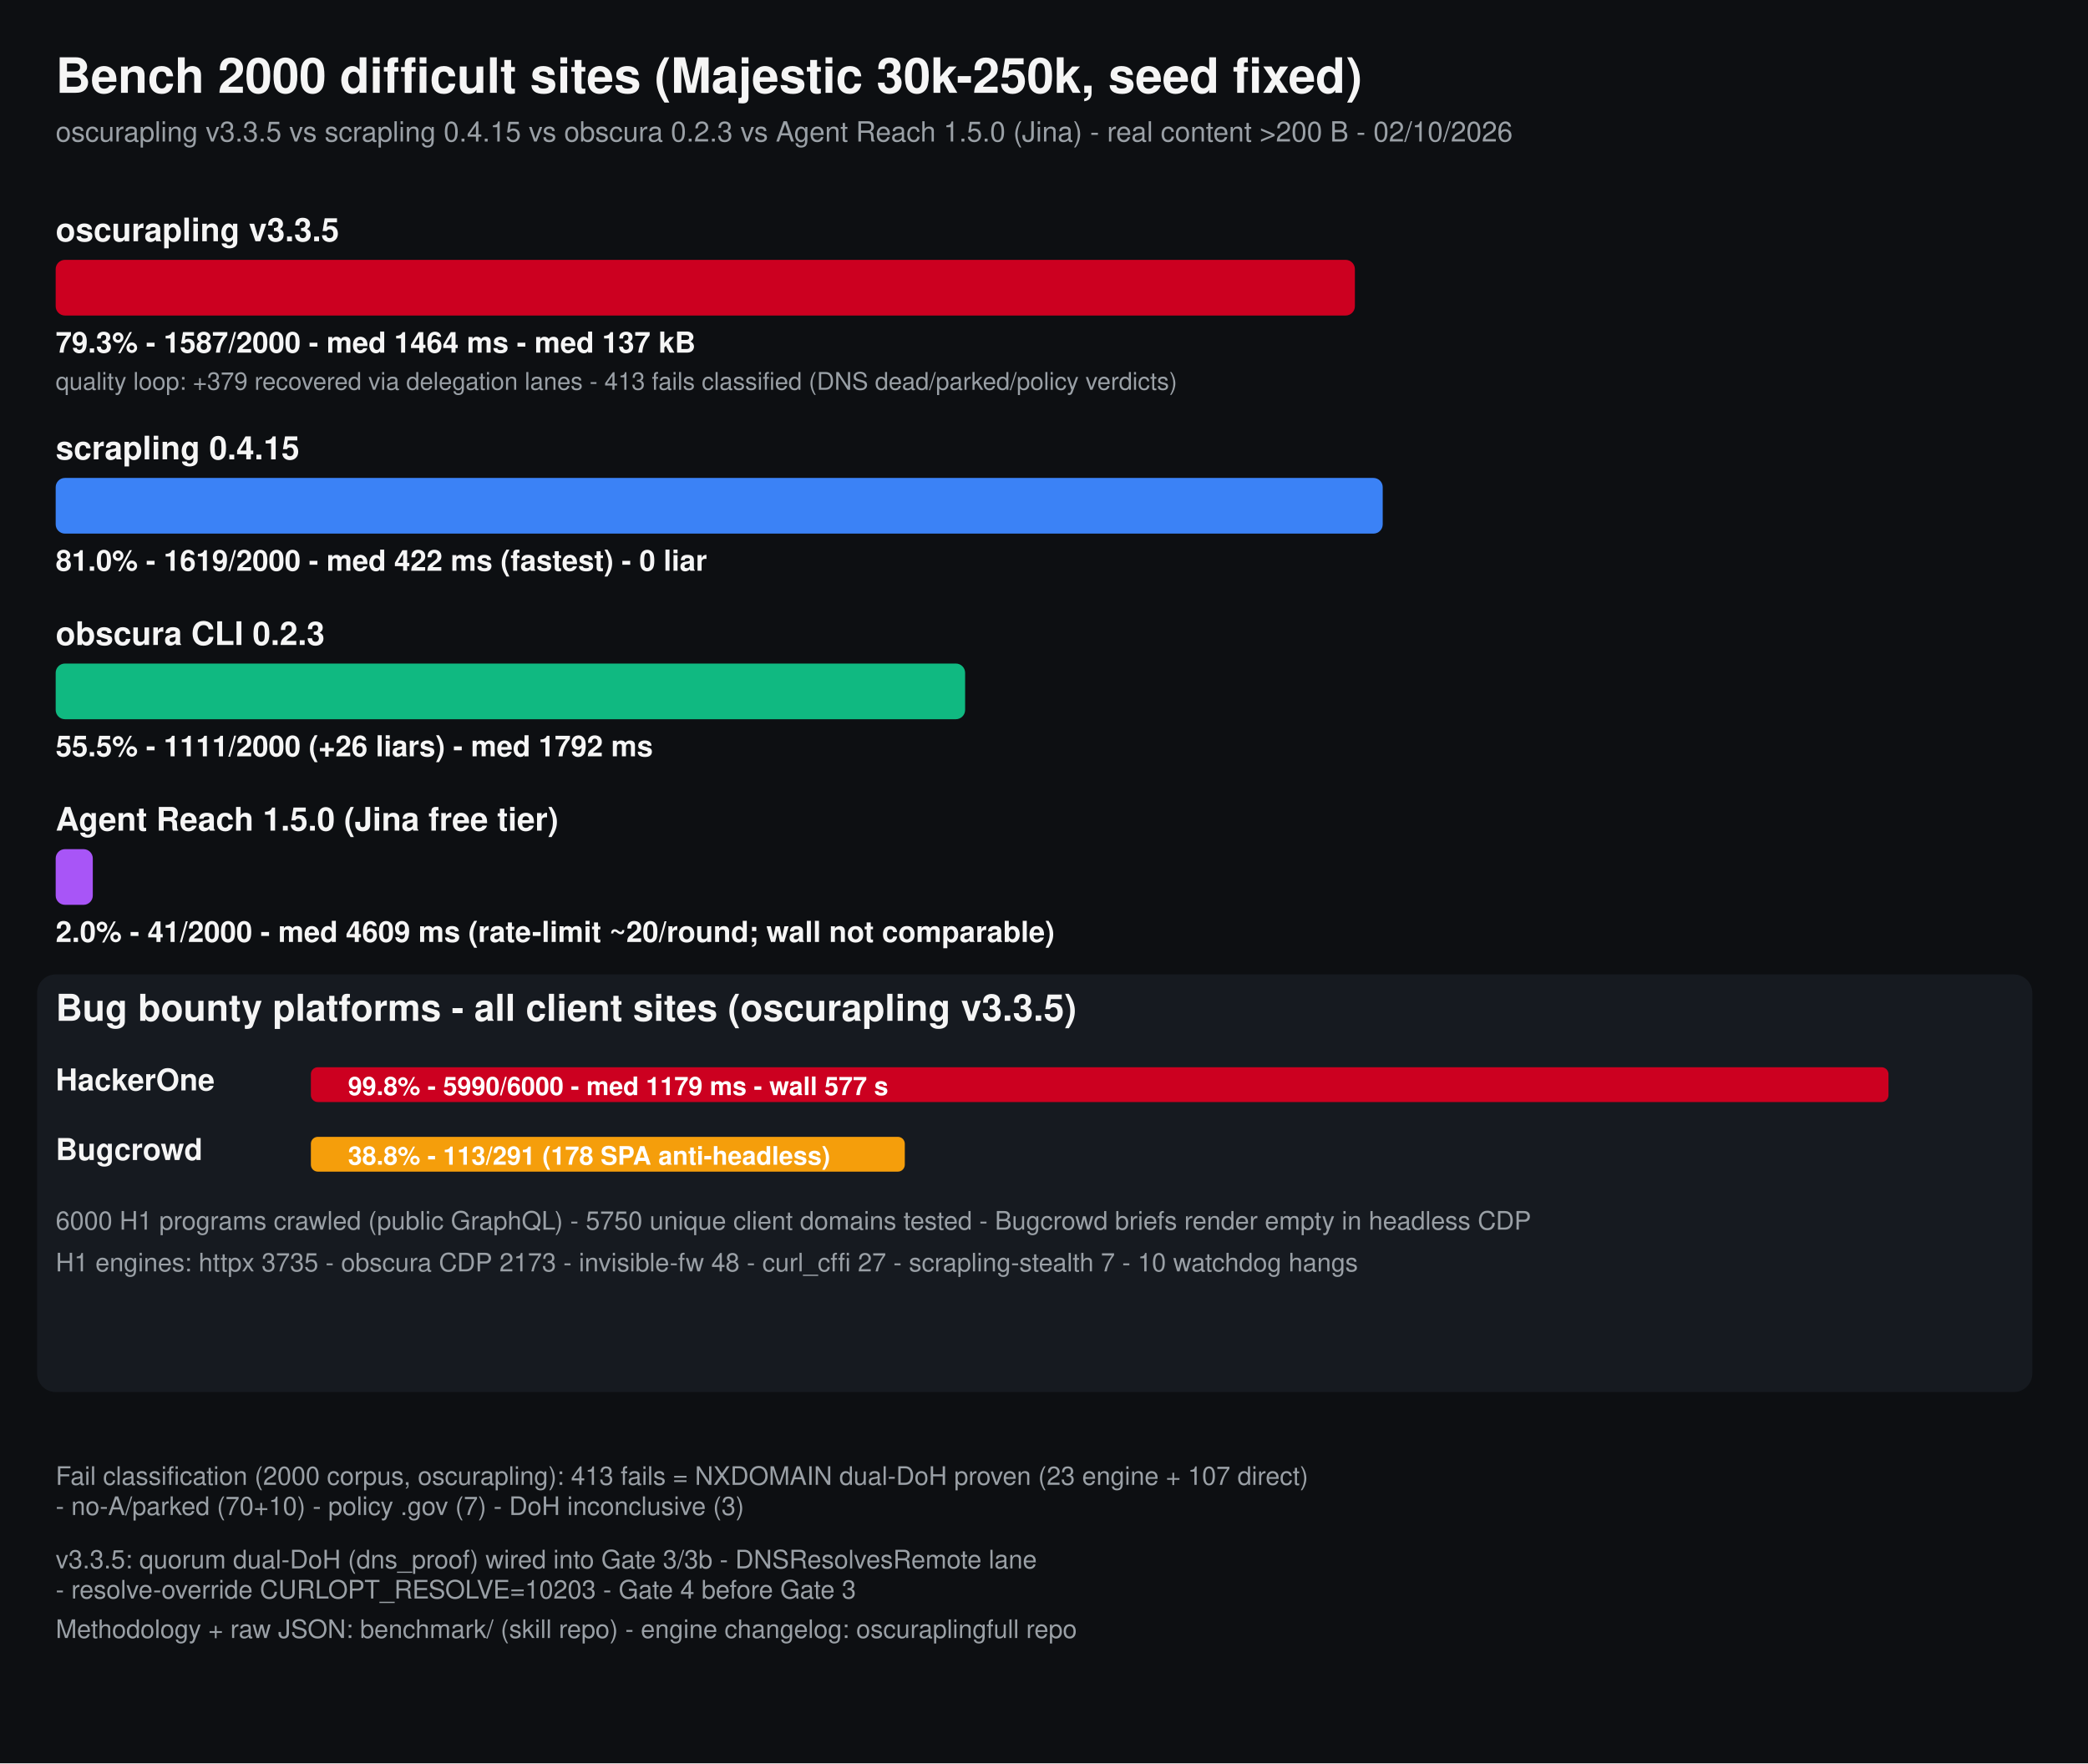
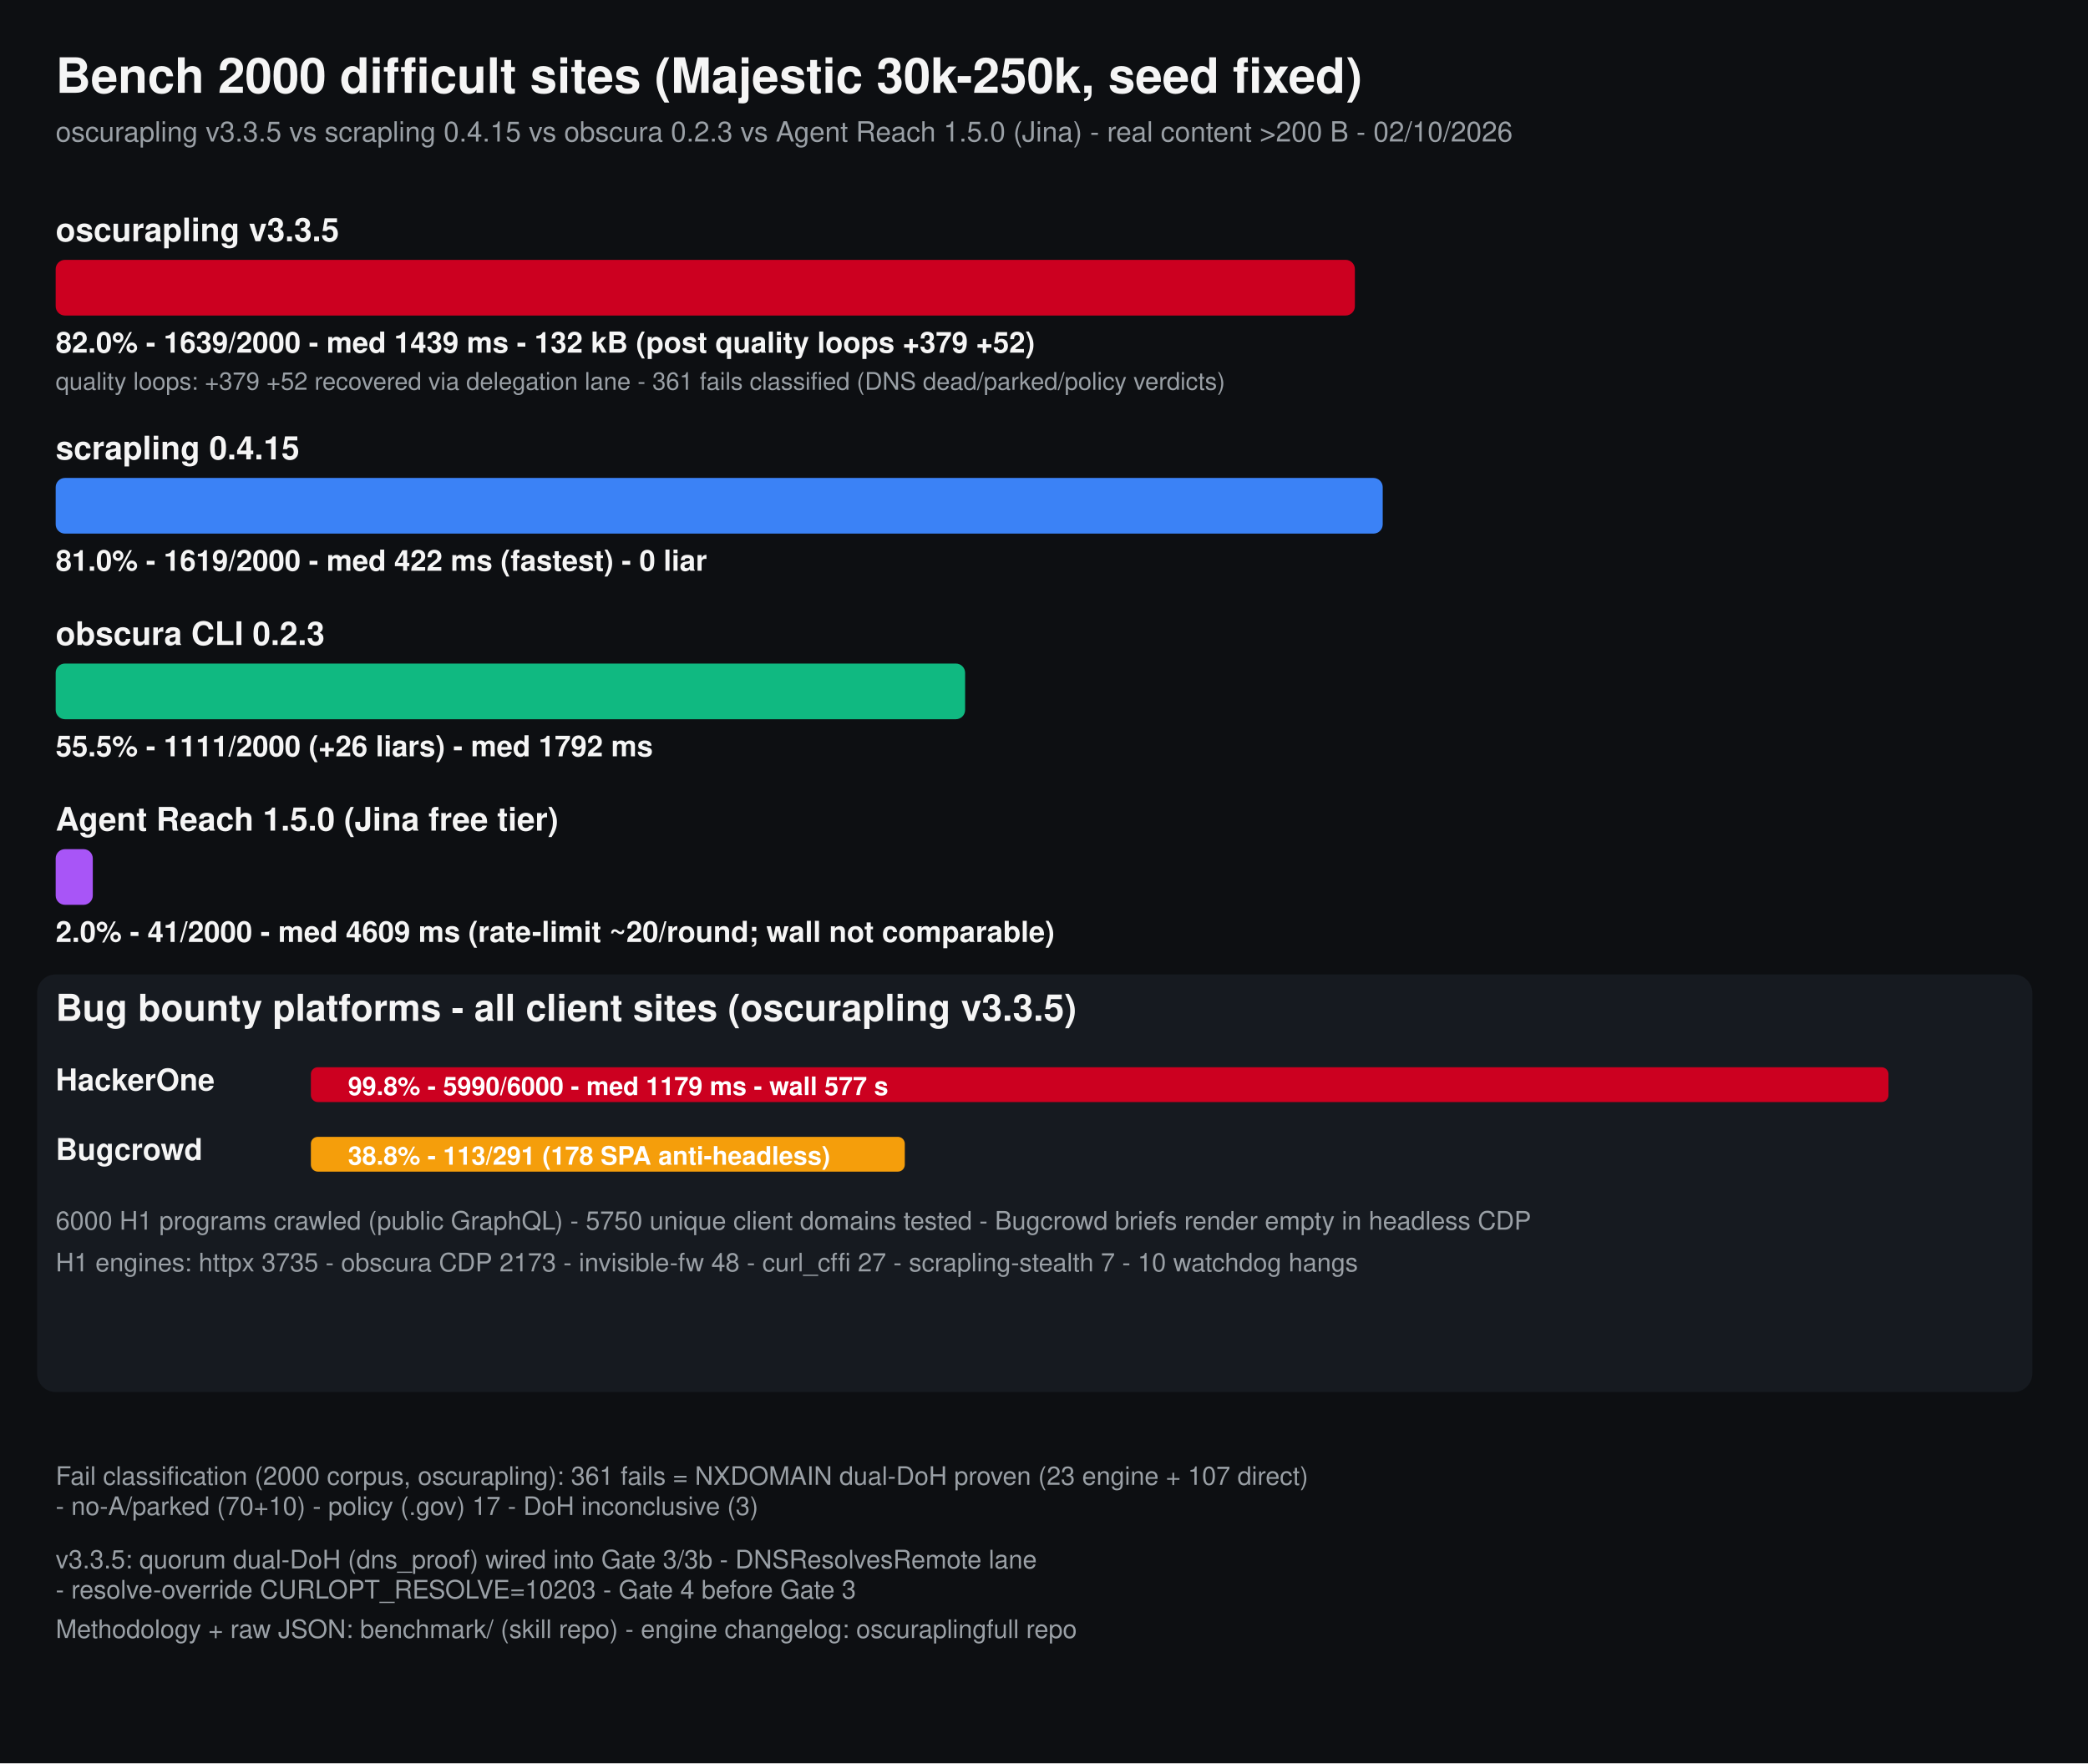
<svg xmlns="http://www.w3.org/2000/svg" width="900" height="760" viewBox="0 0 900 760" font-family="Segoe UI,Helvetica,Arial,sans-serif">
  <rect width="900" height="760" fill="#0d0f12" />
  <text x="24" y="40" fill="#f5f5f5" font-size="21" font-weight="700">Bench 2000 difficult sites (Majestic 30k-250k, seed fixed)</text>
  <text x="24" y="61" fill="#9aa0a6" font-size="12">oscurapling v3.3.5 vs scrapling 0.4.15 vs obscura 0.2.3 vs Agent Reach 1.5.0 (Jina) - real content &gt;200 B - 02/10/2026</text>
  <g transform="translate(24,92)">
    <text x="0" y="12" fill="#f5f5f5" font-size="14" font-weight="600">oscurapling v3.3.5</text>
    <rect x="0" y="20" width="560" height="24" rx="4" fill="#cc0020" />
-     <text x="0" y="60" fill="#f5f5f5" font-size="12.5" font-weight="700">79.3% - 1587/2000 - med 1464 ms - med 137 kB</text>
-     <text x="0" y="76" fill="#9aa0a6" font-size="10.5">quality loop: +379 recovered via delegation lanes - 413 fails classified (DNS dead/parked/policy verdicts)</text>
+     <text x="0" y="60" fill="#f5f5f5" font-size="12.5" font-weight="700">82.0% - 1639/2000 - med 1439 ms - 132 kB (post quality loops +379 +52)</text>
+     <text x="0" y="76" fill="#9aa0a6" font-size="10.5">quality loops: +379 +52 recovered via delegation lane - 361 fails classified (DNS dead/parked/policy verdicts)</text>
  </g>
  <g transform="translate(24,186)">
    <text x="0" y="12" fill="#f5f5f5" font-size="14" font-weight="600">scrapling 0.4.15</text>
    <rect x="0" y="20" width="572" height="24" rx="4" fill="#3b82f6" />
    <text x="0" y="60" fill="#f5f5f5" font-size="12.5" font-weight="700">81.0% - 1619/2000 - med 422 ms (fastest) - 0 liar</text>
  </g>
  <g transform="translate(24,266)">
    <text x="0" y="12" fill="#f5f5f5" font-size="14" font-weight="600">obscura CLI 0.2.3</text>
    <rect x="0" y="20" width="392" height="24" rx="4" fill="#10b981" />
    <text x="0" y="60" fill="#f5f5f5" font-size="12.5" font-weight="700">55.5% - 1111/2000 (+26 liars) - med 1792 ms</text>
  </g>
  <g transform="translate(24,346)">
    <text x="0" y="12" fill="#f5f5f5" font-size="14" font-weight="600">Agent Reach 1.5.0 (Jina free tier)</text>
    <rect x="0" y="20" width="16" height="24" rx="4" fill="#a855f7" />
    <text x="0" y="60" fill="#f5f5f5" font-size="12.5" font-weight="700">2.0% - 41/2000 - med 4609 ms (rate-limit ~20/round; wall not comparable)</text>
  </g>
  <g transform="translate(24,430)">
    <rect x="-8" y="-10" width="860" height="180" rx="8" fill="#161a20" />
    <text x="0" y="10" fill="#f5f5f5" font-size="16" font-weight="700">Bug bounty platforms - all client sites (oscurapling v3.3.5)</text>
    <text x="0" y="40" fill="#f5f5f5" font-size="13" font-weight="600">HackerOne</text>
    <rect x="110" y="30" width="680" height="15" rx="3" fill="#cc0020" />
    <text x="126" y="42" fill="#ffffff" font-size="11" font-weight="700">99.8% - 5990/6000 - med 1179 ms - wall 577 s</text>
    <text x="0" y="70" fill="#f5f5f5" font-size="13" font-weight="600">Bugcrowd</text>
    <rect x="110" y="60" width="256" height="15" rx="3" fill="#f59e0b" />
    <text x="126" y="72" fill="#ffffff" font-size="11" font-weight="700">38.8% - 113/291 (178 SPA anti-headless)</text>
    <text x="0" y="100" fill="#9aa0a6" font-size="11">6000 H1 programs crawled (public GraphQL) - 5750 unique client domains tested - Bugcrowd briefs render empty in headless CDP</text>
    <text x="0" y="118" fill="#9aa0a6" font-size="11">H1 engines: httpx 3735 - obscura CDP 2173 - invisible-fw 48 - curl_cffi 27 - scrapling-stealth 7 - 10 watchdog hangs</text>
  </g>
  <g transform="translate(24,640)">
-     <text x="0" y="0" fill="#9aa0a6" font-size="11">Fail classification (2000 corpus, oscurapling): 413 fails = NXDOMAIN dual-DoH proven (23 engine + 107 direct)</text>
-     <text x="0" y="13" fill="#9aa0a6" font-size="11">- no-A/parked (70+10) - policy .gov (7) - DoH inconclusive (3)</text>
+     <text x="0" y="0" fill="#9aa0a6" font-size="11">Fail classification (2000 corpus, oscurapling): 361 fails = NXDOMAIN dual-DoH proven (23 engine + 107 direct)</text>
+     <text x="0" y="13" fill="#9aa0a6" font-size="11">- no-A/parked (70+10) - policy (.gov) 17 - DoH inconclusive (3)</text>
    <text x="0" y="36" fill="#9aa0a6" font-size="11">v3.3.5: quorum dual-DoH (dns_proof) wired into Gate 3/3b - DNSResolvesRemote lane</text>
    <text x="0" y="49" fill="#9aa0a6" font-size="11">- resolve-override CURLOPT_RESOLVE=10203 - Gate 4 before Gate 3</text>
    <text x="0" y="66" fill="#9aa0a6" font-size="11">Methodology + raw JSON: benchmark/ (skill repo) - engine changelog: oscuraplingfull repo</text>
  </g>
</svg>
